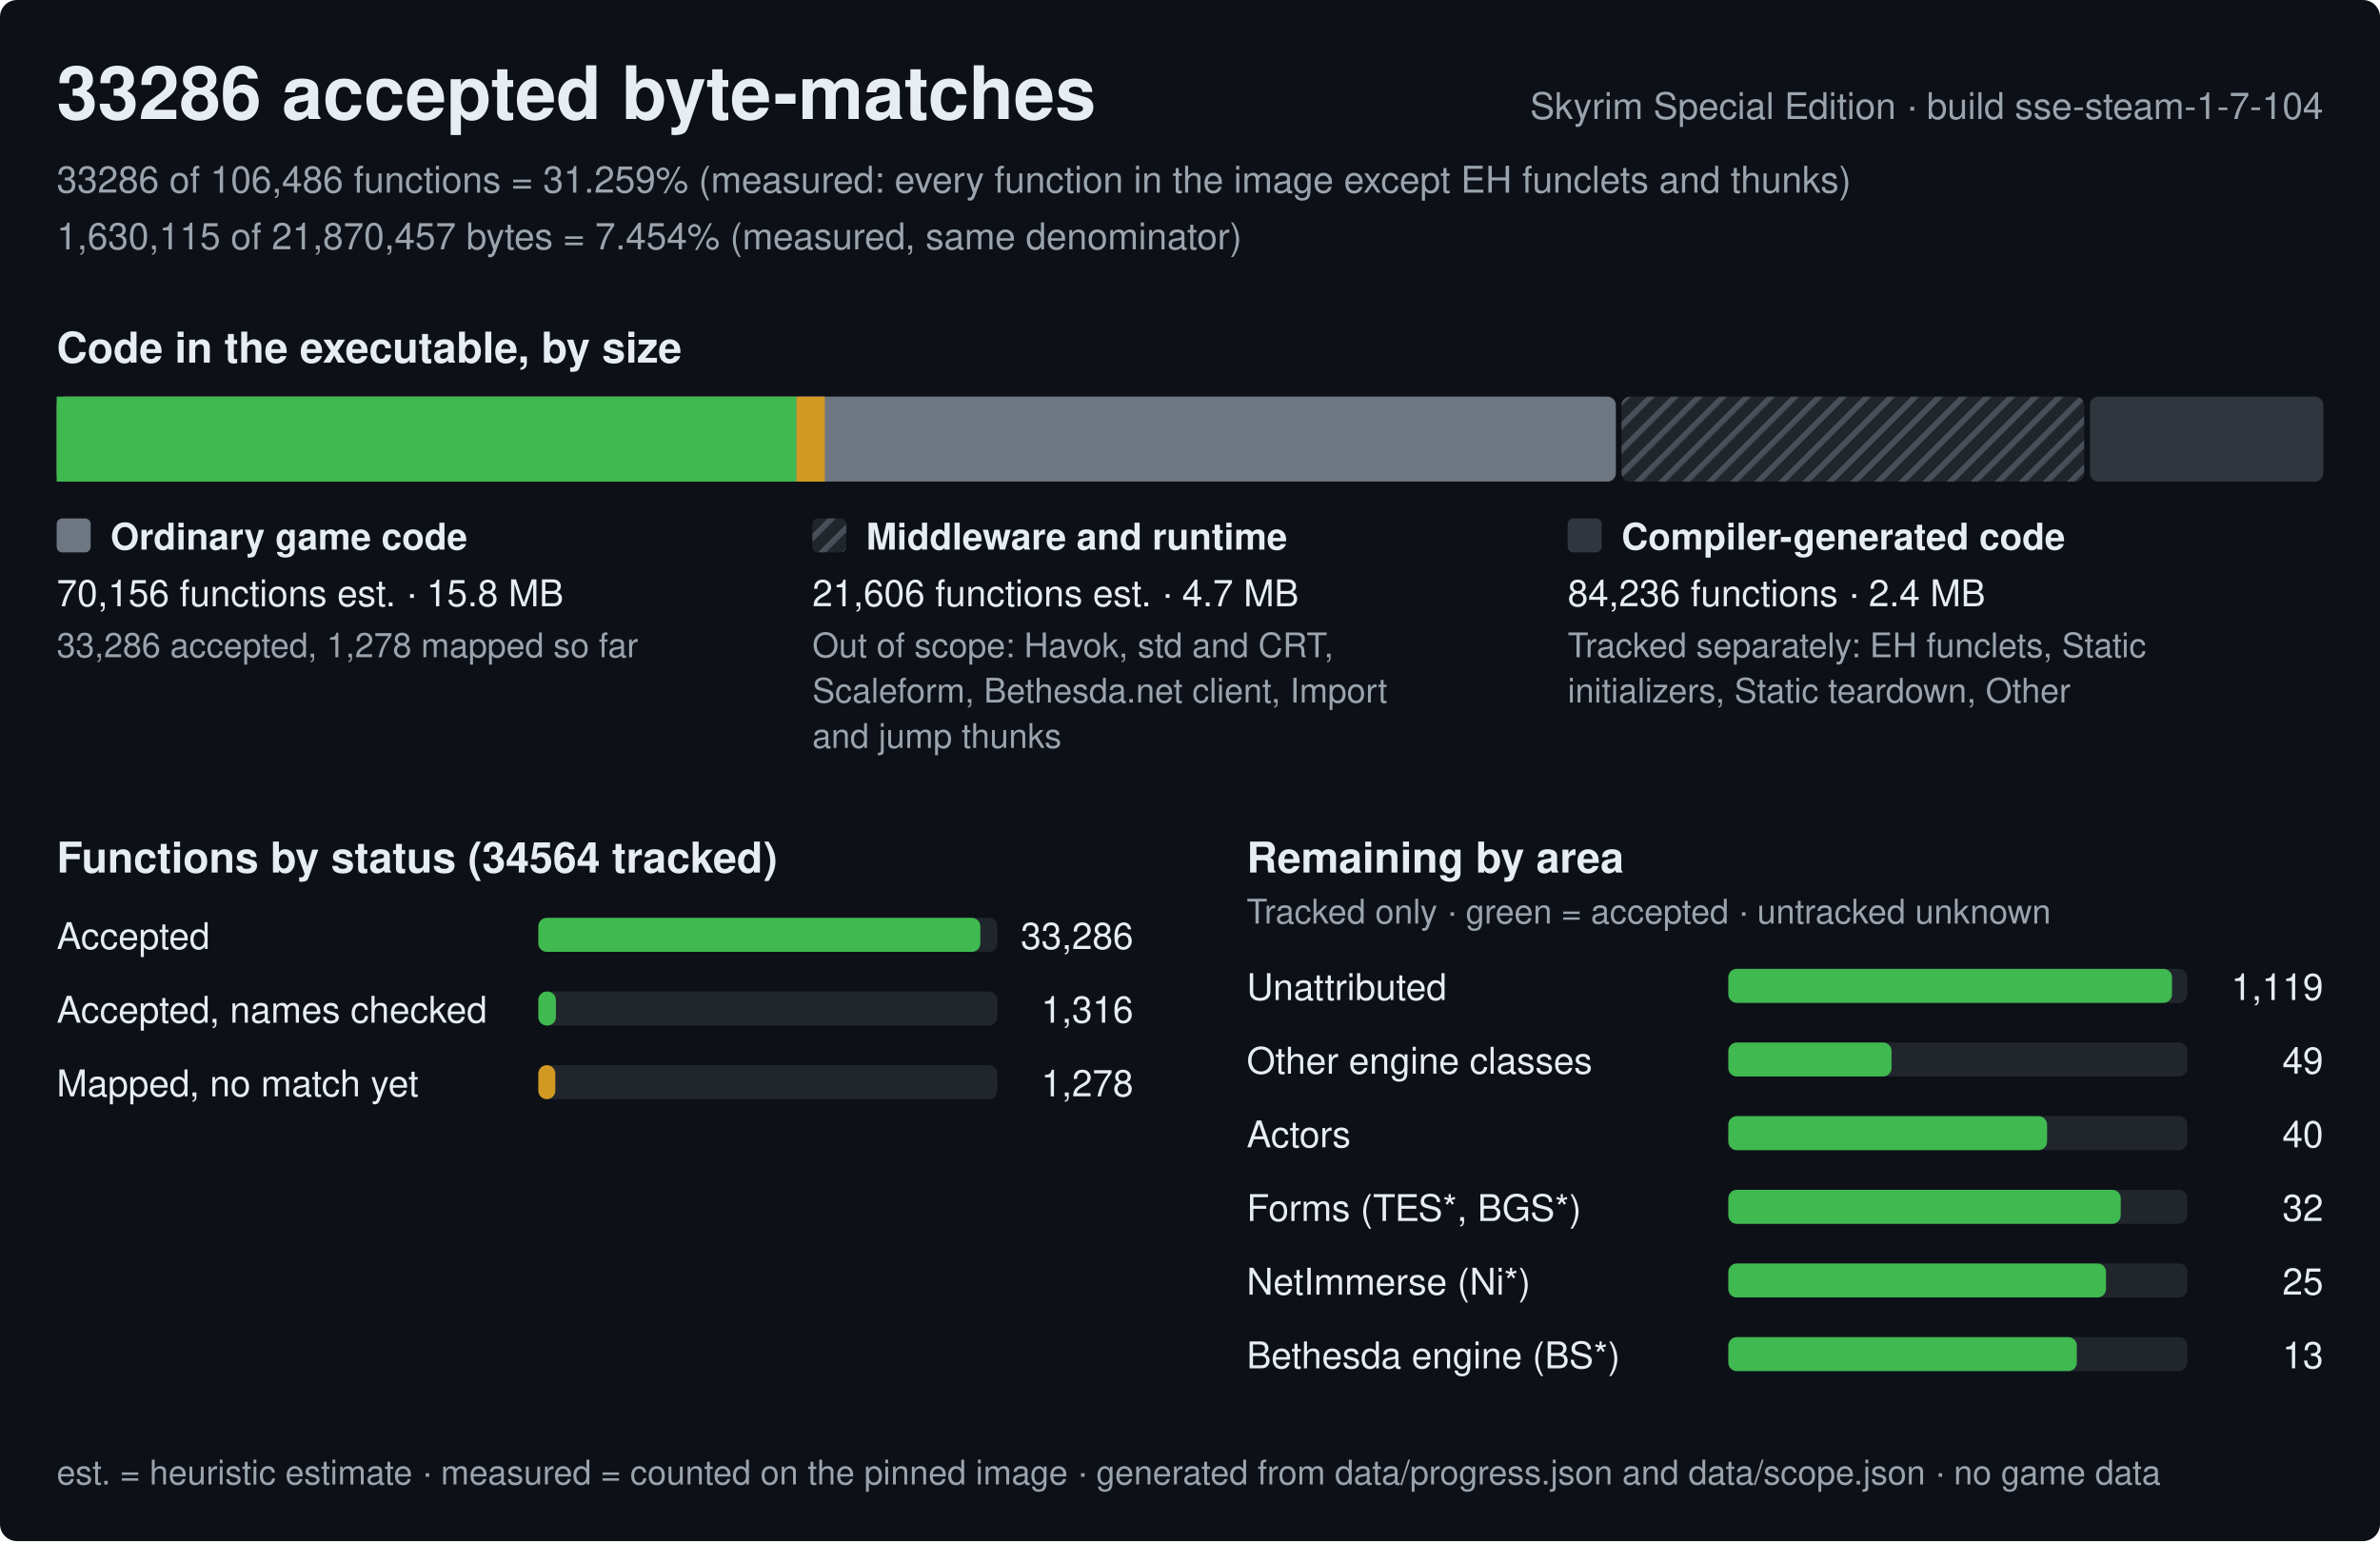
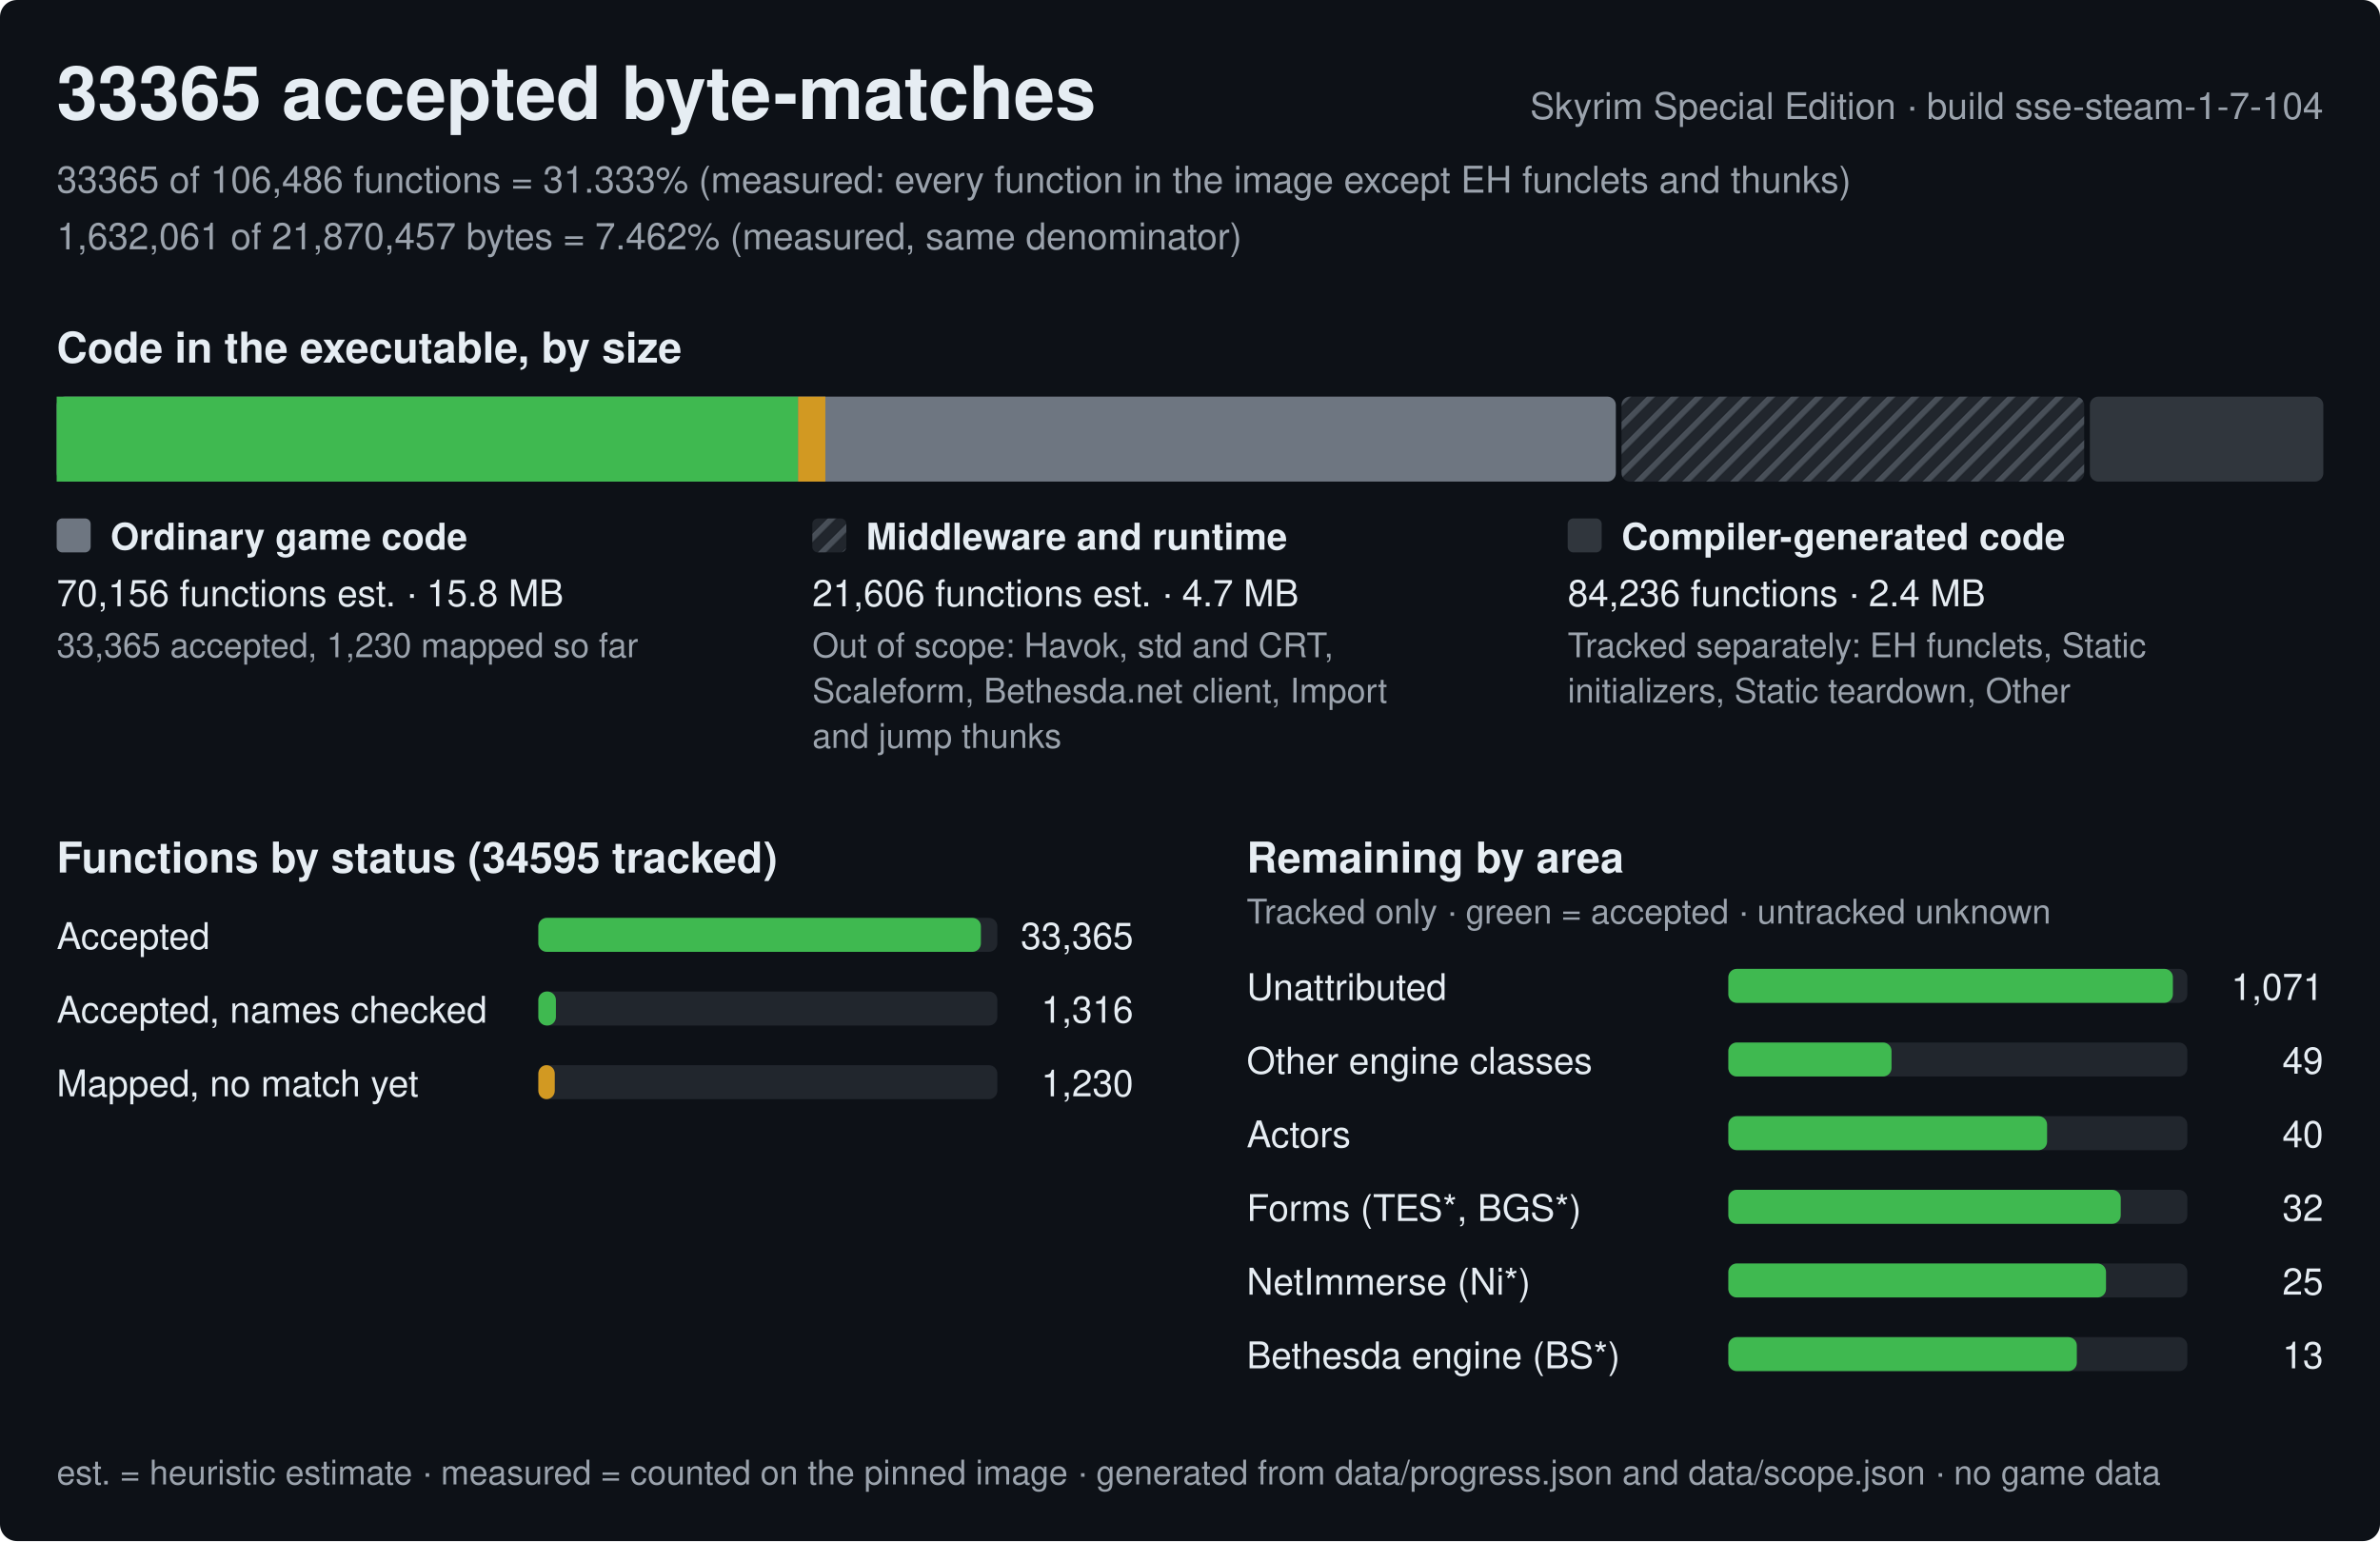
<svg xmlns="http://www.w3.org/2000/svg" width="840" height="544" viewBox="0 0 840 544" role="img" aria-label="Progress of the Skyrim Special Edition byte-matching reconstruction, build sse-steam-1-7-104">
  <style>text{font-family:-apple-system,BlinkMacSystemFont,'Segoe UI',Helvetica,Arial,sans-serif;fill:#e6edf3;white-space:pre}.h{font-size:26px;font-weight:600}.st{font-size:15px;font-weight:600}.lb{font-size:13px;font-weight:600}.bl{font-size:12px;font-weight:600;stroke:#0d1117;stroke-width:3px;paint-order:stroke;stroke-linejoin:round}.rl{font-size:13px}.fn{font-size:12px;fill:#9ba3ad}.mu{fill:#9ba3ad}</style>
  <defs>
    <pattern id="hx" width="6" height="6" patternUnits="userSpaceOnUse" patternTransform="rotate(45)">
      <rect width="6" height="6" fill="#21262d" />
      <rect width="2" height="6" fill="#484f58" />
    </pattern>
  </defs>
  <rect width="840" height="544" rx="6" fill="#0d1117" />
-   <text x="20" y="42" class="h">33286 accepted byte-matches</text>
+   <text x="20" y="42" class="h">33365 accepted byte-matches</text>
  <text x="820" y="42" class="rl mu" text-anchor="end">Skyrim Special Edition · build sse-steam-1-7-104</text>
-   <text x="20" y="68" class="rl mu">33286 of 106,486 functions = 31.259% (measured: every function in the image except EH funclets and thunks)</text>
-   <text x="20" y="88" class="rl mu">1,630,115 of 21,870,457 bytes = 7.454% (measured, same denominator)</text>
+   <text x="20" y="68" class="rl mu">33365 of 106,486 functions = 31.333% (measured: every function in the image except EH funclets and thunks)</text>
+   <text x="20" y="88" class="rl mu">1,632,061 of 21,870,457 bytes = 7.462% (measured, same denominator)</text>
  <text x="20" y="128" class="st">Code in the executable, by size</text>
  <rect x="20" y="140" width="550.3" height="30" rx="3" fill="#6e7681" />
-   <rect x="20" y="140" width="261.1" height="30" fill="#3fb950" />
-   <rect x="281.1" y="140" width="10" height="30" fill="#d29922" />
+   <rect x="20" y="140" width="261.7" height="30" fill="#3fb950" />
+   <rect x="281.7" y="140" width="9.6" height="30" fill="#d29922" />
  <rect x="572.3" y="140" width="163.3" height="30" rx="3" fill="url(#hx)" />
  <rect x="737.6" y="140" width="82.4" height="30" rx="3" fill="#30363d" />
  <rect x="20" y="183" width="12" height="12" rx="2" fill="#6e7681" />
  <text x="39" y="194" class="lb">Ordinary game code</text>
  <text x="20" y="214" class="rl">70,156 functions est. · 15.8 MB</text>
-   <text x="20" y="232" class="fn">33,286 accepted, 1,278 mapped so far</text>
+   <text x="20" y="232" class="fn">33,365 accepted, 1,230 mapped so far</text>
  <rect x="286.7" y="183" width="12" height="12" rx="2" fill="url(#hx)" />
  <text x="305.7" y="194" class="lb">Middleware and runtime</text>
  <text x="286.7" y="214" class="rl">21,606 functions est. · 4.7 MB</text>
  <text x="286.7" y="232" class="fn">Out of scope: Havok, std and CRT,</text>
  <text x="286.7" y="248" class="fn">Scaleform, Bethesda.net client, Import</text>
  <text x="286.7" y="264" class="fn">and jump thunks</text>
  <rect x="553.3" y="183" width="12" height="12" rx="2" fill="#30363d" />
  <text x="572.3" y="194" class="lb">Compiler-generated code</text>
  <text x="553.3" y="214" class="rl">84,236 functions · 2.4 MB</text>
  <text x="553.3" y="232" class="fn">Tracked separately: EH funclets, Static</text>
  <text x="553.3" y="248" class="fn">initializers, Static teardown, Other</text>
-   <text x="20" y="308" class="st">Functions by status (34564 tracked)</text>
+   <text x="20" y="308" class="st">Functions by status (34595 tracked)</text>
  <text x="20" y="335" class="rl">Accepted</text>
  <rect x="190" y="324" width="162.0" height="12" rx="3" fill="#21262d" />
-   <rect x="190" y="324" width="156" height="12" rx="3" fill="#3fb950" />
-   <text x="400.0" y="335" class="rl" text-anchor="end">33,286</text>
+   <rect x="190" y="324" width="156.2" height="12" rx="3" fill="#3fb950" />
+   <text x="400.0" y="335" class="rl" text-anchor="end">33,365</text>
  <text x="20" y="361" class="rl">Accepted, names checked</text>
  <rect x="190" y="350" width="162.0" height="12" rx="3" fill="#21262d" />
  <rect x="190" y="350" width="6.2" height="12" rx="3" fill="#3fb950" />
  <text x="400.0" y="361" class="rl" text-anchor="end">1,316</text>
  <text x="20" y="387" class="rl">Mapped, no match yet</text>
  <rect x="190" y="376" width="162.0" height="12" rx="3" fill="#21262d" />
-   <rect x="190" y="376" width="6" height="12" rx="3" fill="#d29922" />
-   <text x="400.0" y="387" class="rl" text-anchor="end">1,278</text>
+   <rect x="190" y="376" width="5.8" height="12" rx="3" fill="#d29922" />
+   <text x="400.0" y="387" class="rl" text-anchor="end">1,230</text>
  <text x="440.0" y="308" class="st">Remaining by area</text>
  <text x="440.0" y="326" class="fn">Tracked only · green = accepted · untracked unknown</text>
  <text x="440.0" y="353" class="rl">Unattributed</text>
  <rect x="610.0" y="342" width="162.0" height="12" rx="3" fill="#21262d" />
-   <rect x="610.0" y="342" width="156.6" height="12" rx="3" fill="#3fb950" />
-   <text x="820.0" y="353" class="rl" text-anchor="end">1,119</text>
+   <rect x="610.0" y="342" width="156.9" height="12" rx="3" fill="#3fb950" />
+   <text x="820.0" y="353" class="rl" text-anchor="end">1,071</text>
  <text x="440.0" y="379" class="rl">Other engine classes</text>
  <rect x="610.0" y="368" width="162.0" height="12" rx="3" fill="#21262d" />
  <rect x="610.0" y="368" width="57.6" height="12" rx="3" fill="#3fb950" />
  <text x="820.0" y="379" class="rl" text-anchor="end">49</text>
  <text x="440.0" y="405" class="rl">Actors</text>
  <rect x="610.0" y="394" width="162.0" height="12" rx="3" fill="#21262d" />
  <rect x="610.0" y="394" width="112.5" height="12" rx="3" fill="#3fb950" />
  <text x="820.0" y="405" class="rl" text-anchor="end">40</text>
  <text x="440.0" y="431" class="rl">Forms (TES*, BGS*)</text>
  <rect x="610.0" y="420" width="162.0" height="12" rx="3" fill="#21262d" />
  <rect x="610.0" y="420" width="138.5" height="12" rx="3" fill="#3fb950" />
  <text x="820.0" y="431" class="rl" text-anchor="end">32</text>
  <text x="440.0" y="457" class="rl">NetImmerse (Ni*)</text>
  <rect x="610.0" y="446" width="162.0" height="12" rx="3" fill="#21262d" />
  <rect x="610.0" y="446" width="133.3" height="12" rx="3" fill="#3fb950" />
  <text x="820.0" y="457" class="rl" text-anchor="end">25</text>
  <text x="440.0" y="483" class="rl">Bethesda engine (BS*)</text>
  <rect x="610.0" y="472" width="162.0" height="12" rx="3" fill="#21262d" />
  <rect x="610.0" y="472" width="123" height="12" rx="3" fill="#3fb950" />
  <text x="820.0" y="483" class="rl" text-anchor="end">13</text>
  <text x="20" y="524" class="fn">est. = heuristic estimate · measured = counted on the pinned image · generated from data/progress.json and data/scope.json · no game data</text>
</svg>
